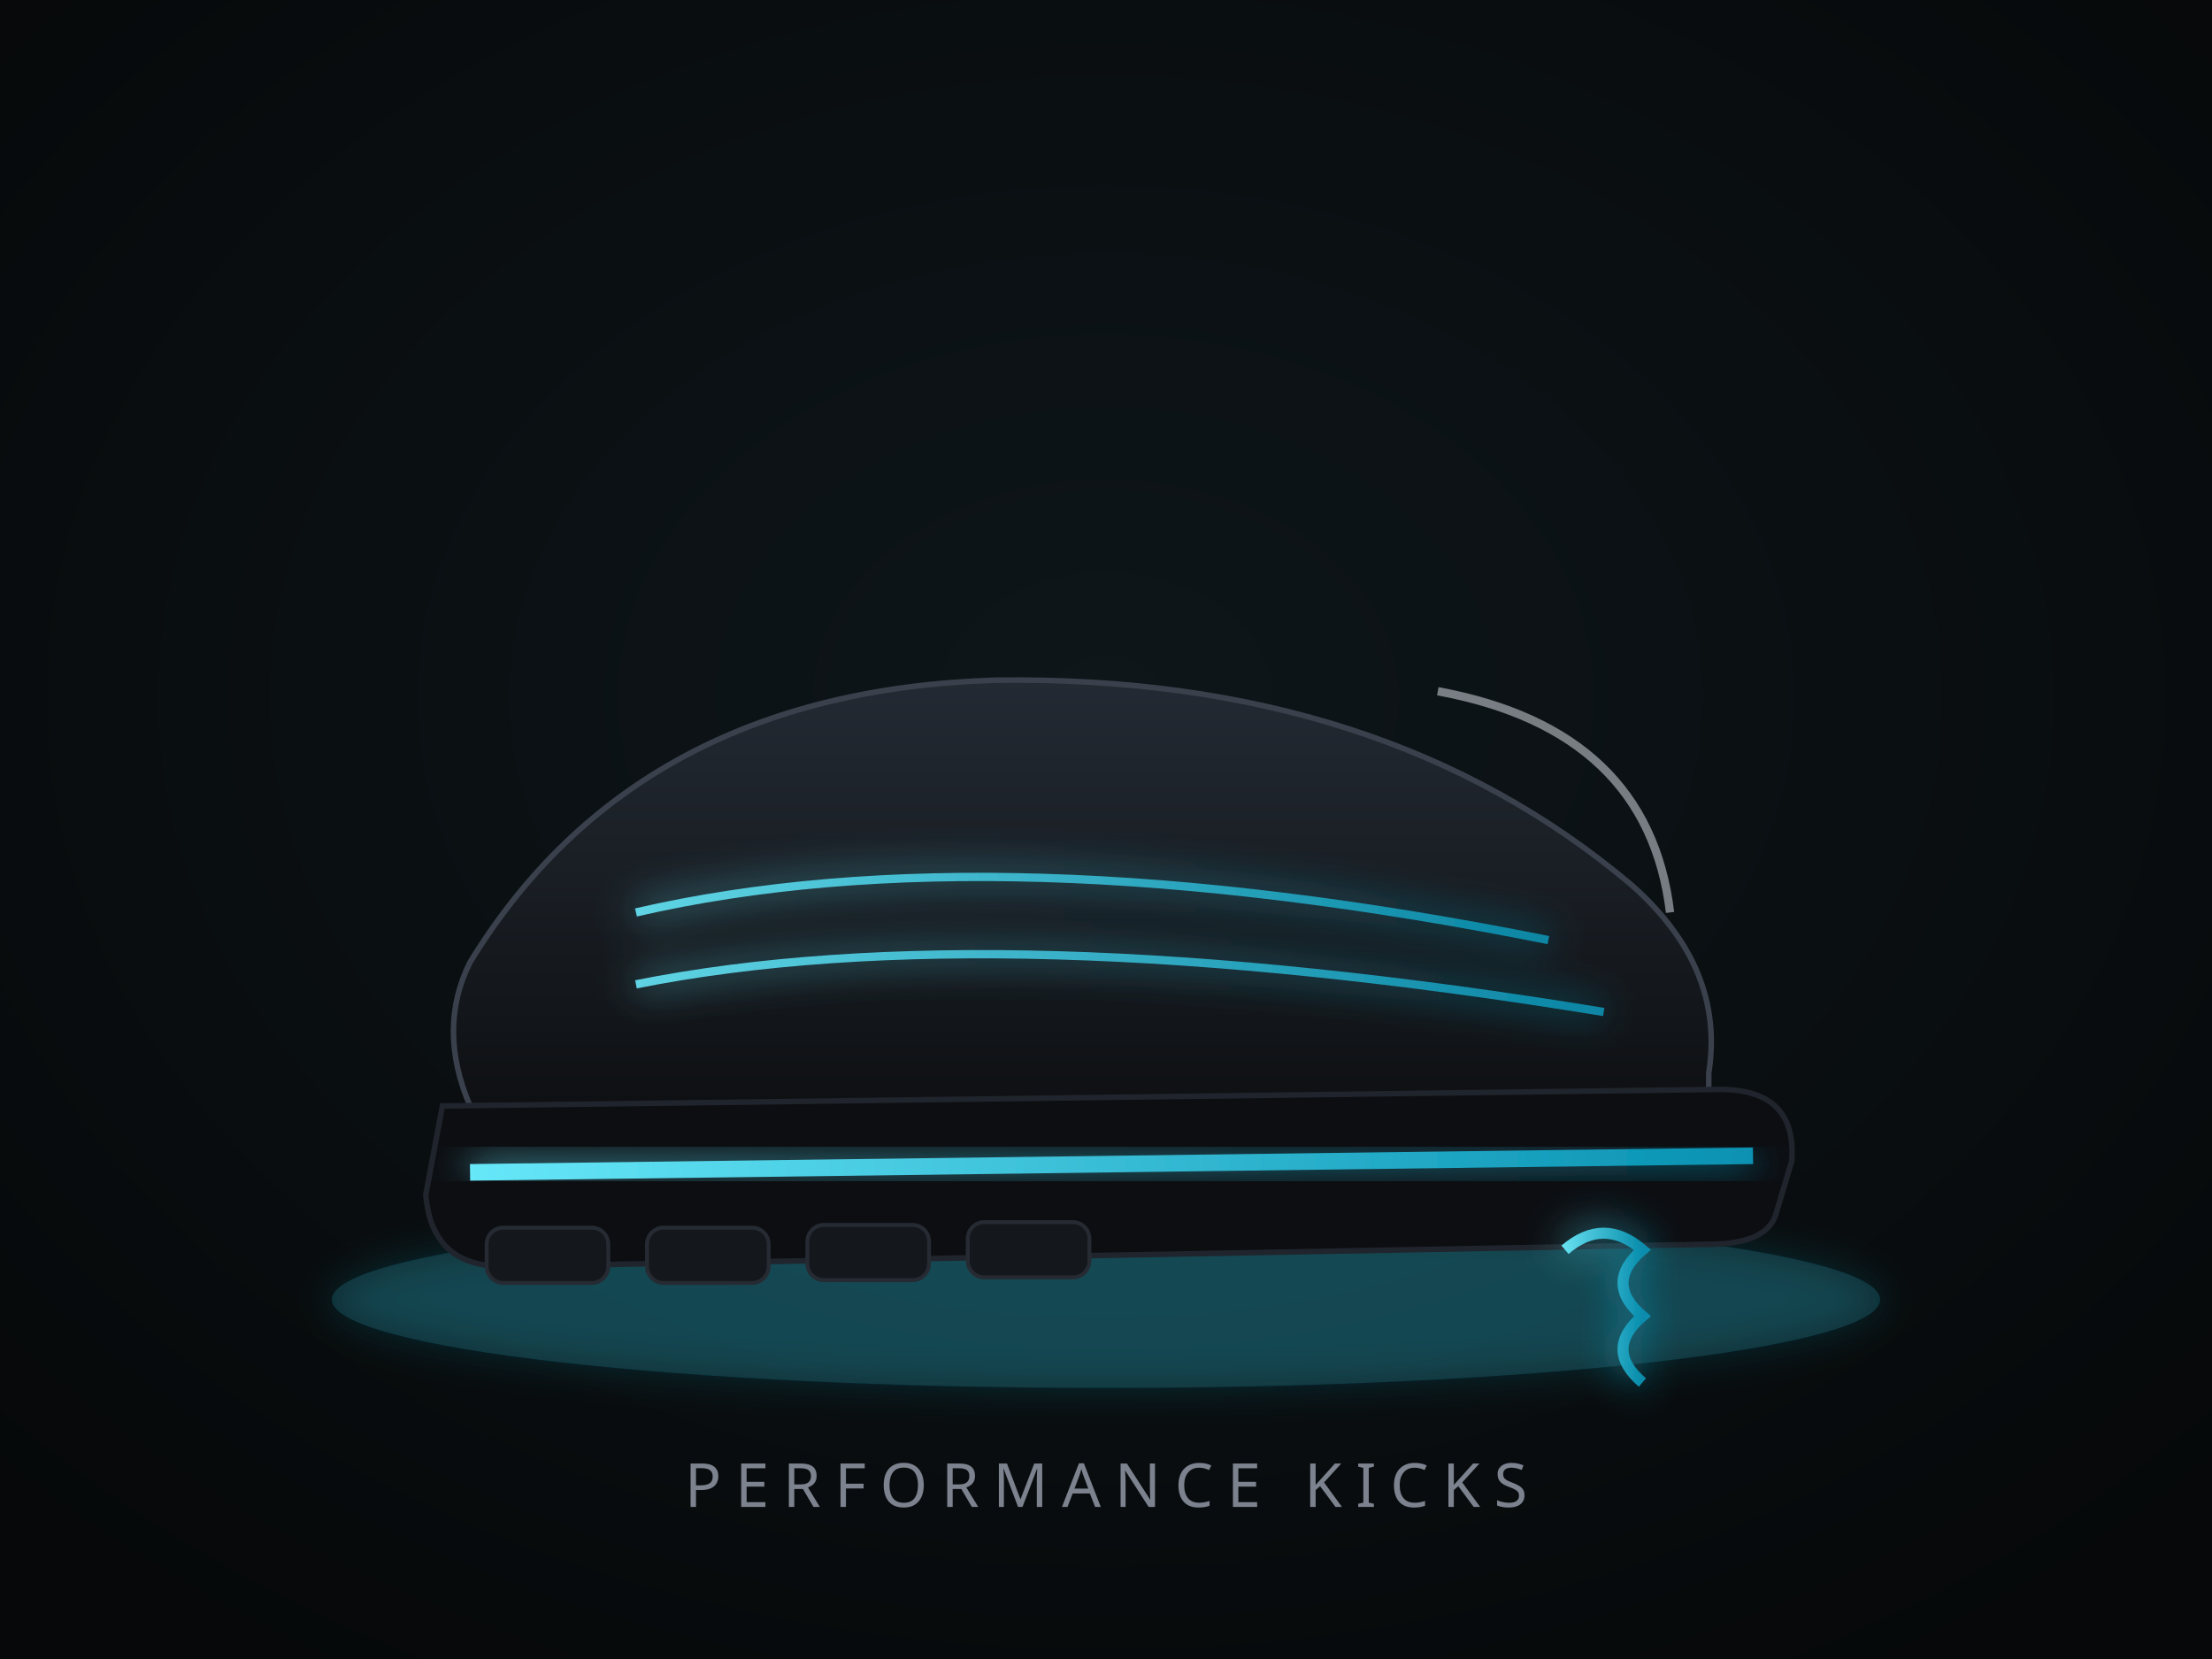
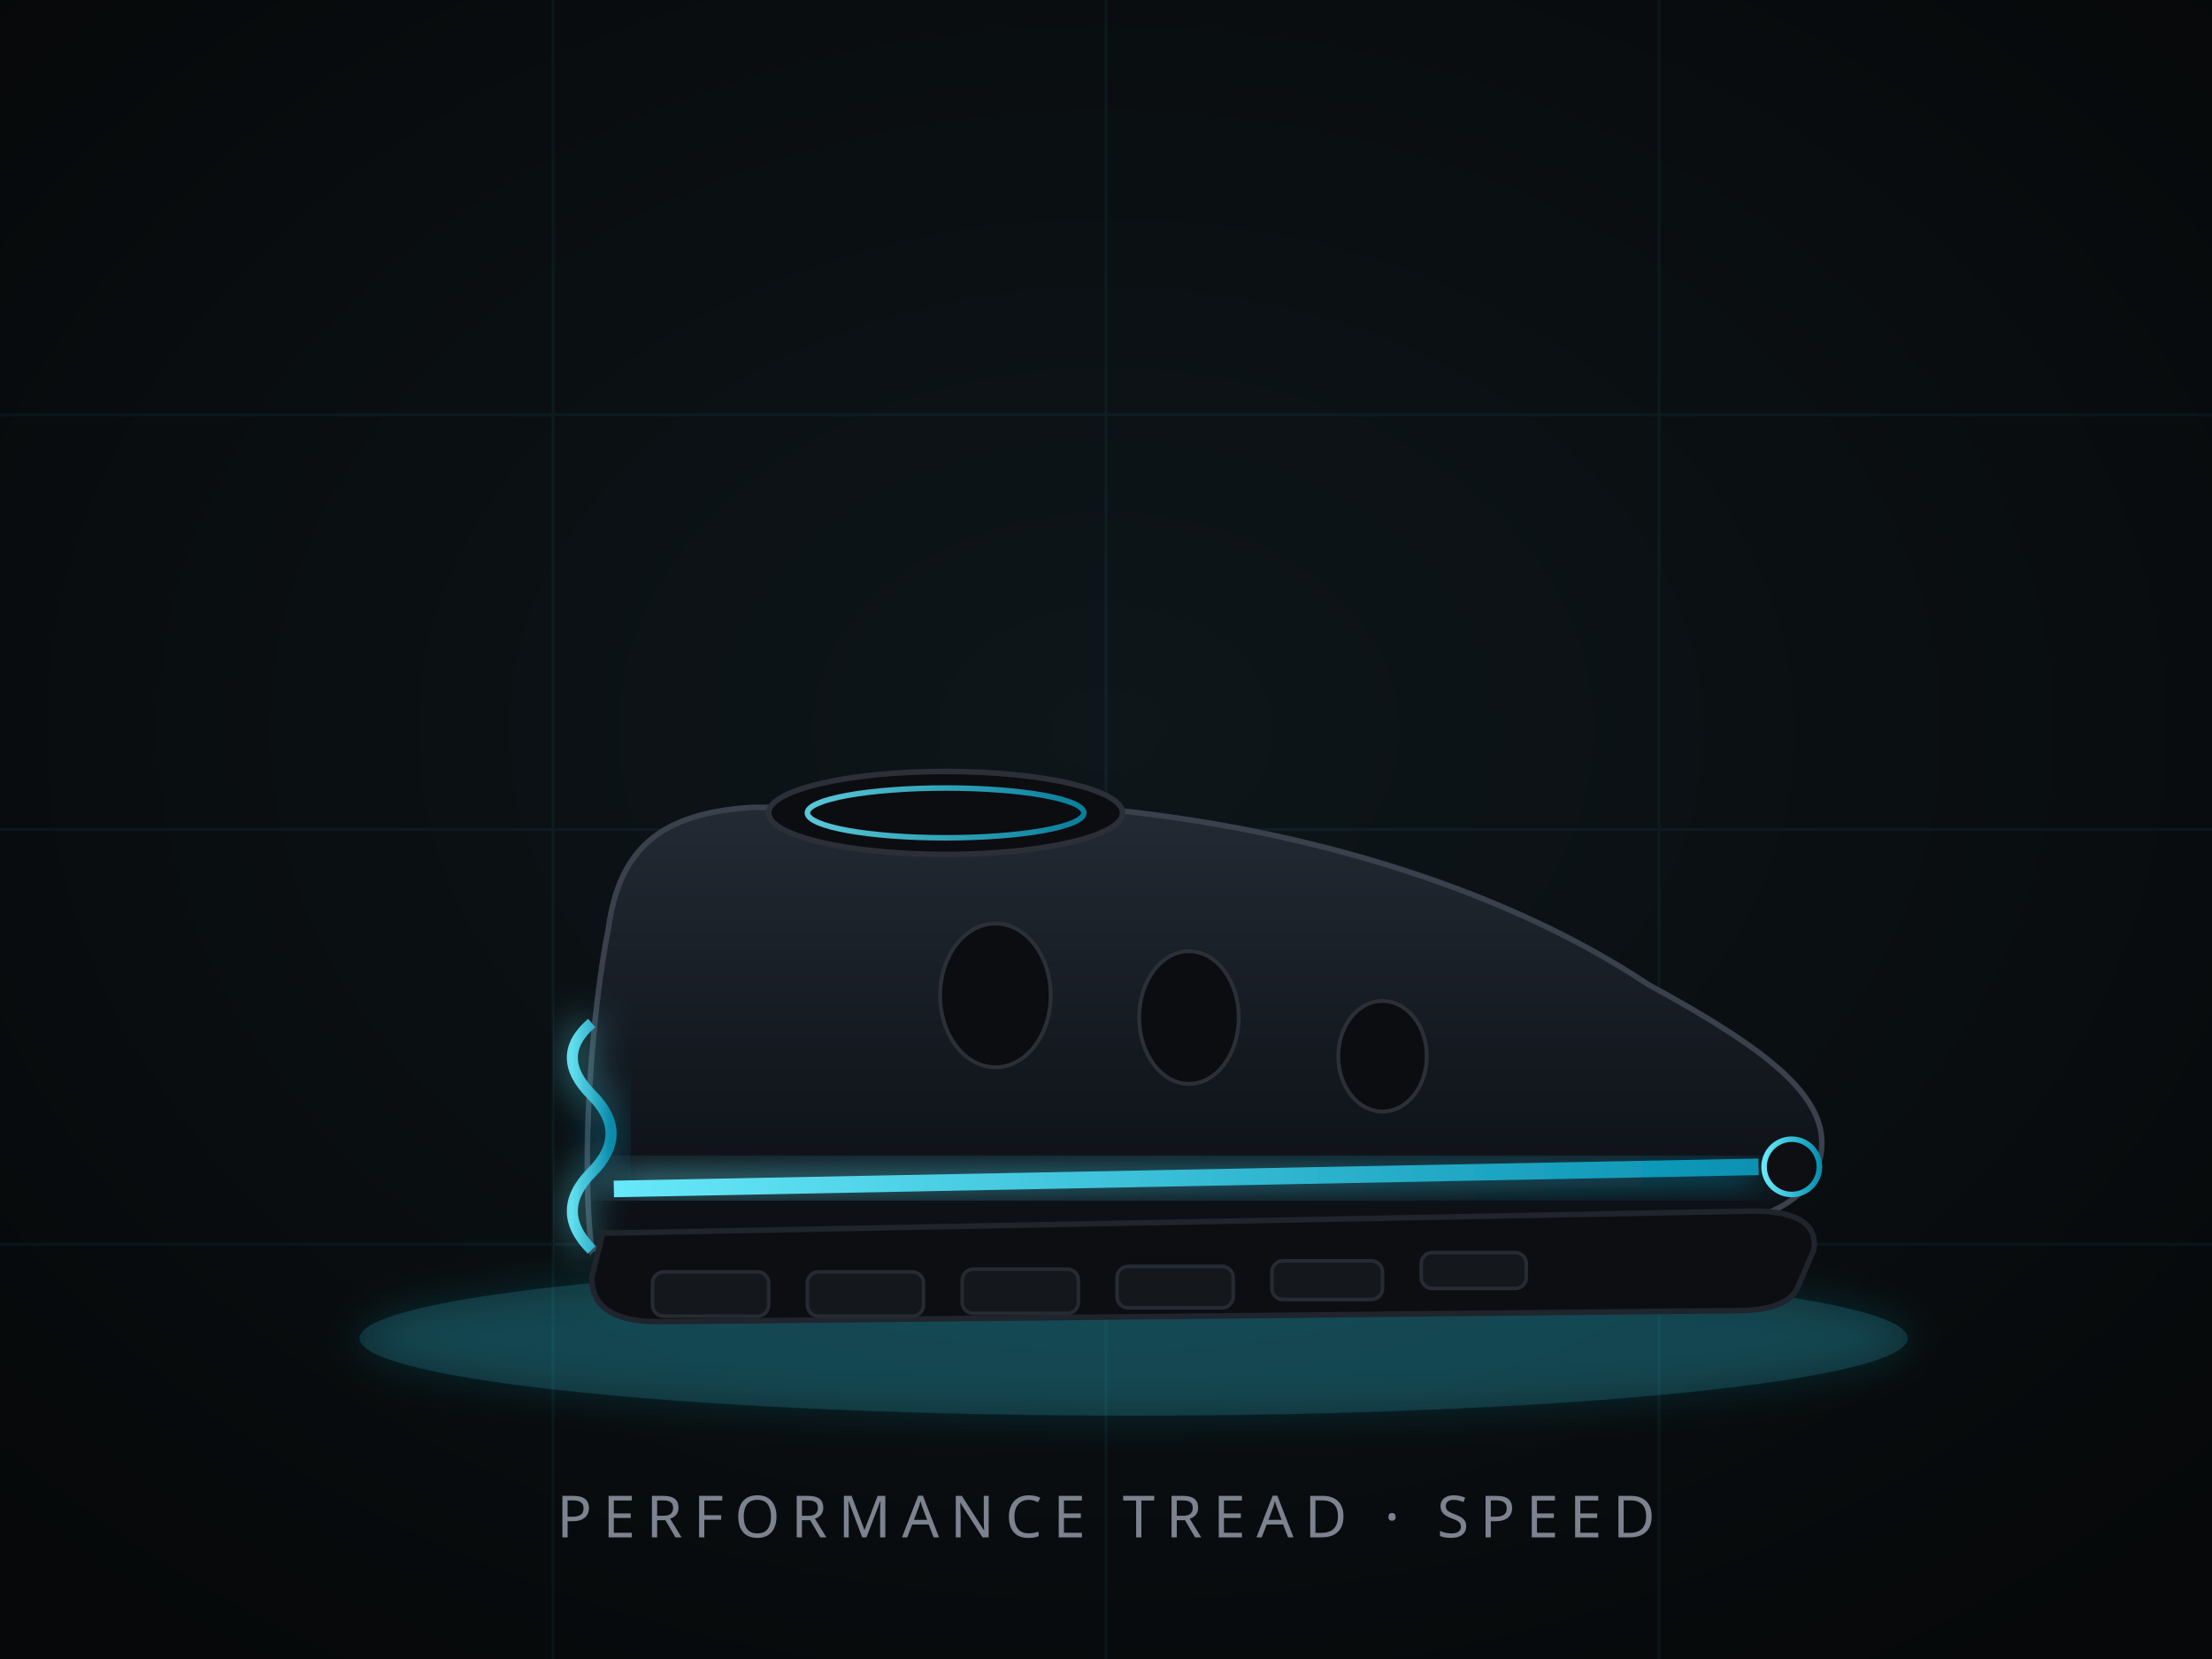
- <svg xmlns="http://www.w3.org/2000/svg" viewBox="0 0 800 600" role="img" aria-label="Performance Kicks lightweight robot shoe render">
+ <svg xmlns="http://www.w3.org/2000/svg" viewBox="0 0 800 600" role="img" aria-label="Performance Tread — the RoboSole lightweight energy-return boot base for dynamic humanoid robots">
  <defs>
-     <radialGradient id="p3bg" cx="50%" cy="42%" r="70%">
+     <radialGradient id="p3bg" cx="50%" cy="44%" r="70%">
      <stop offset="0" stop-color="#0e161a" />
      <stop offset="1" stop-color="#060809" />
    </radialGradient>
-     <linearGradient id="p3body" x1="0" y1="0" x2="0" y2="1">
+     <linearGradient id="p3metal" x1="0" y1="0" x2="0" y2="1">
      <stop offset="0" stop-color="#232a33" />
-       <stop offset="1" stop-color="#0e1013" />
+       <stop offset="0.55" stop-color="#141920" />
+       <stop offset="1" stop-color="#0b0e13" />
    </linearGradient>
    <linearGradient id="p3cyan" x1="0" y1="0" x2="1" y2="0">
      <stop offset="0" stop-color="#67e8f9" />
      <stop offset="1" stop-color="#0891b2" />
    </linearGradient>
    <filter id="p3glow" x="-50%" y="-50%" width="200%" height="200%">
      <feGaussianBlur stdDeviation="7" result="b" />
      <feMerge>
        <feMergeNode in="b" />
        <feMergeNode in="SourceGraphic" />
      </feMerge>
    </filter>
  </defs>
  <rect width="800" height="600" fill="url(#p3bg)" />
-   <ellipse cx="400" cy="470" rx="280" ry="32" fill="#22d3ee" fill-opacity="0.16" filter="url(#p3glow)" />
-   <path d="M170 348 Q230 250 360 246 Q500 244 590 320 Q624 350 618 388 L618 400 L170 400 Q158 372 170 348 Z" fill="url(#p3body)" stroke="#3a414c" stroke-width="2" />
-   <g stroke="url(#p3cyan)" stroke-width="3" fill="none" opacity="0.9" filter="url(#p3glow)">
-     <path d="M230 330 Q360 300 560 340" />
-     <path d="M230 356 Q360 330 580 366" />
+   <g stroke="#22d3ee" stroke-opacity="0.06" stroke-width="1">
+     <path d="M0 150H800M0 300H800M0 450H800M200 0V600M400 0V600M600 0V600" />
  </g>
-   <path d="M520 250 Q596 264 604 330" fill="none" stroke="#c0c4cc" stroke-width="3" opacity="0.6" />
-   <path d="M160 400 L622 394 Q650 394 648 420 L642 440 Q638 450 618 450 L182 458 Q156 458 154 432 Z" fill="#0c0e12" stroke="#20242c" stroke-width="2" />
-   <path d="M170 424 L634 418" stroke="url(#p3cyan)" stroke-width="6" filter="url(#p3glow)" />
+   <ellipse cx="410" cy="484" rx="280" ry="28" fill="#22d3ee" fill-opacity="0.16" filter="url(#p3glow)" />
+   <path d="M214 452 C210 420 214 366 220 336 C224 306 240 294 272 292 L392 292 C466 298 542 320 596 356 C640 380 664 398 658 420 C654 434 640 440 622 444 L256 456 C232 456 216 450 214 452 Z" fill="url(#p3metal)" stroke="#3a414c" stroke-width="2" />
+   <g fill="#0b0d11" stroke="#2b3038" stroke-width="1.4">
+     <ellipse cx="360" cy="360" rx="20" ry="26" />
+     <ellipse cx="430" cy="368" rx="18" ry="24" />
+     <ellipse cx="500" cy="382" rx="16" ry="20" />
+   </g>
+   <ellipse cx="342" cy="294" rx="64" ry="15" fill="#0b0d11" stroke="#2b3038" stroke-width="2" />
+   <ellipse cx="342" cy="294" rx="50" ry="9" fill="none" stroke="url(#p3cyan)" stroke-width="2" opacity="0.85" />
  <g stroke="url(#p3cyan)" stroke-width="4" fill="none" opacity="0.95" filter="url(#p3glow)">
-     <path d="M566 452 q14 -12 28 0 q-14 12 0 24 q-14 12 0 24" />
+     <path d="M214 452 q-14 -14 0 -28 q14 -14 0 -28 q-14 -14 0 -26" />
  </g>
-   <g fill="#14171c" stroke="#262b33" stroke-width="1.4">
-     <rect x="176" y="444" width="44" height="20" rx="6" />
-     <rect x="234" y="444" width="44" height="20" rx="6" />
-     <rect x="292" y="443" width="44" height="20" rx="6" />
-     <rect x="350" y="442" width="44" height="20" rx="6" />
+   <path d="M222 430 L636 422" stroke="url(#p3cyan)" stroke-width="6" filter="url(#p3glow)" />
+   <circle cx="648" cy="422" r="10" fill="#0d0f13" stroke="url(#p3cyan)" stroke-width="2" />
+   <path d="M218 446 L634 438 Q658 438 656 452 L650 466 Q646 474 628 474 L238 478 Q214 478 214 462 Z" fill="#0c0e12" stroke="#20242c" stroke-width="2" />
+   <g fill="#14171c" stroke="#262b33" stroke-width="1.3">
+     <rect x="236" y="460" width="42" height="16" rx="4" />
+     <rect x="292" y="460" width="42" height="16" rx="4" />
+     <rect x="348" y="459" width="42" height="16" rx="4" />
+     <rect x="404" y="458" width="42" height="15" rx="4" />
+     <rect x="460" y="456" width="40" height="14" rx="4" />
+     <rect x="514" y="453" width="38" height="13" rx="4" />
  </g>
-   <text x="400" y="545" text-anchor="middle" font-family="'Space Grotesk',system-ui,sans-serif" font-size="22" letter-spacing="5" fill="#7c828e">PERFORMANCE KICKS</text>
+   <text x="400" y="556" text-anchor="middle" font-family="'Space Grotesk',system-ui,sans-serif" font-size="21" letter-spacing="4" fill="#7c828e">PERFORMANCE TREAD · SPEED</text>
</svg>
